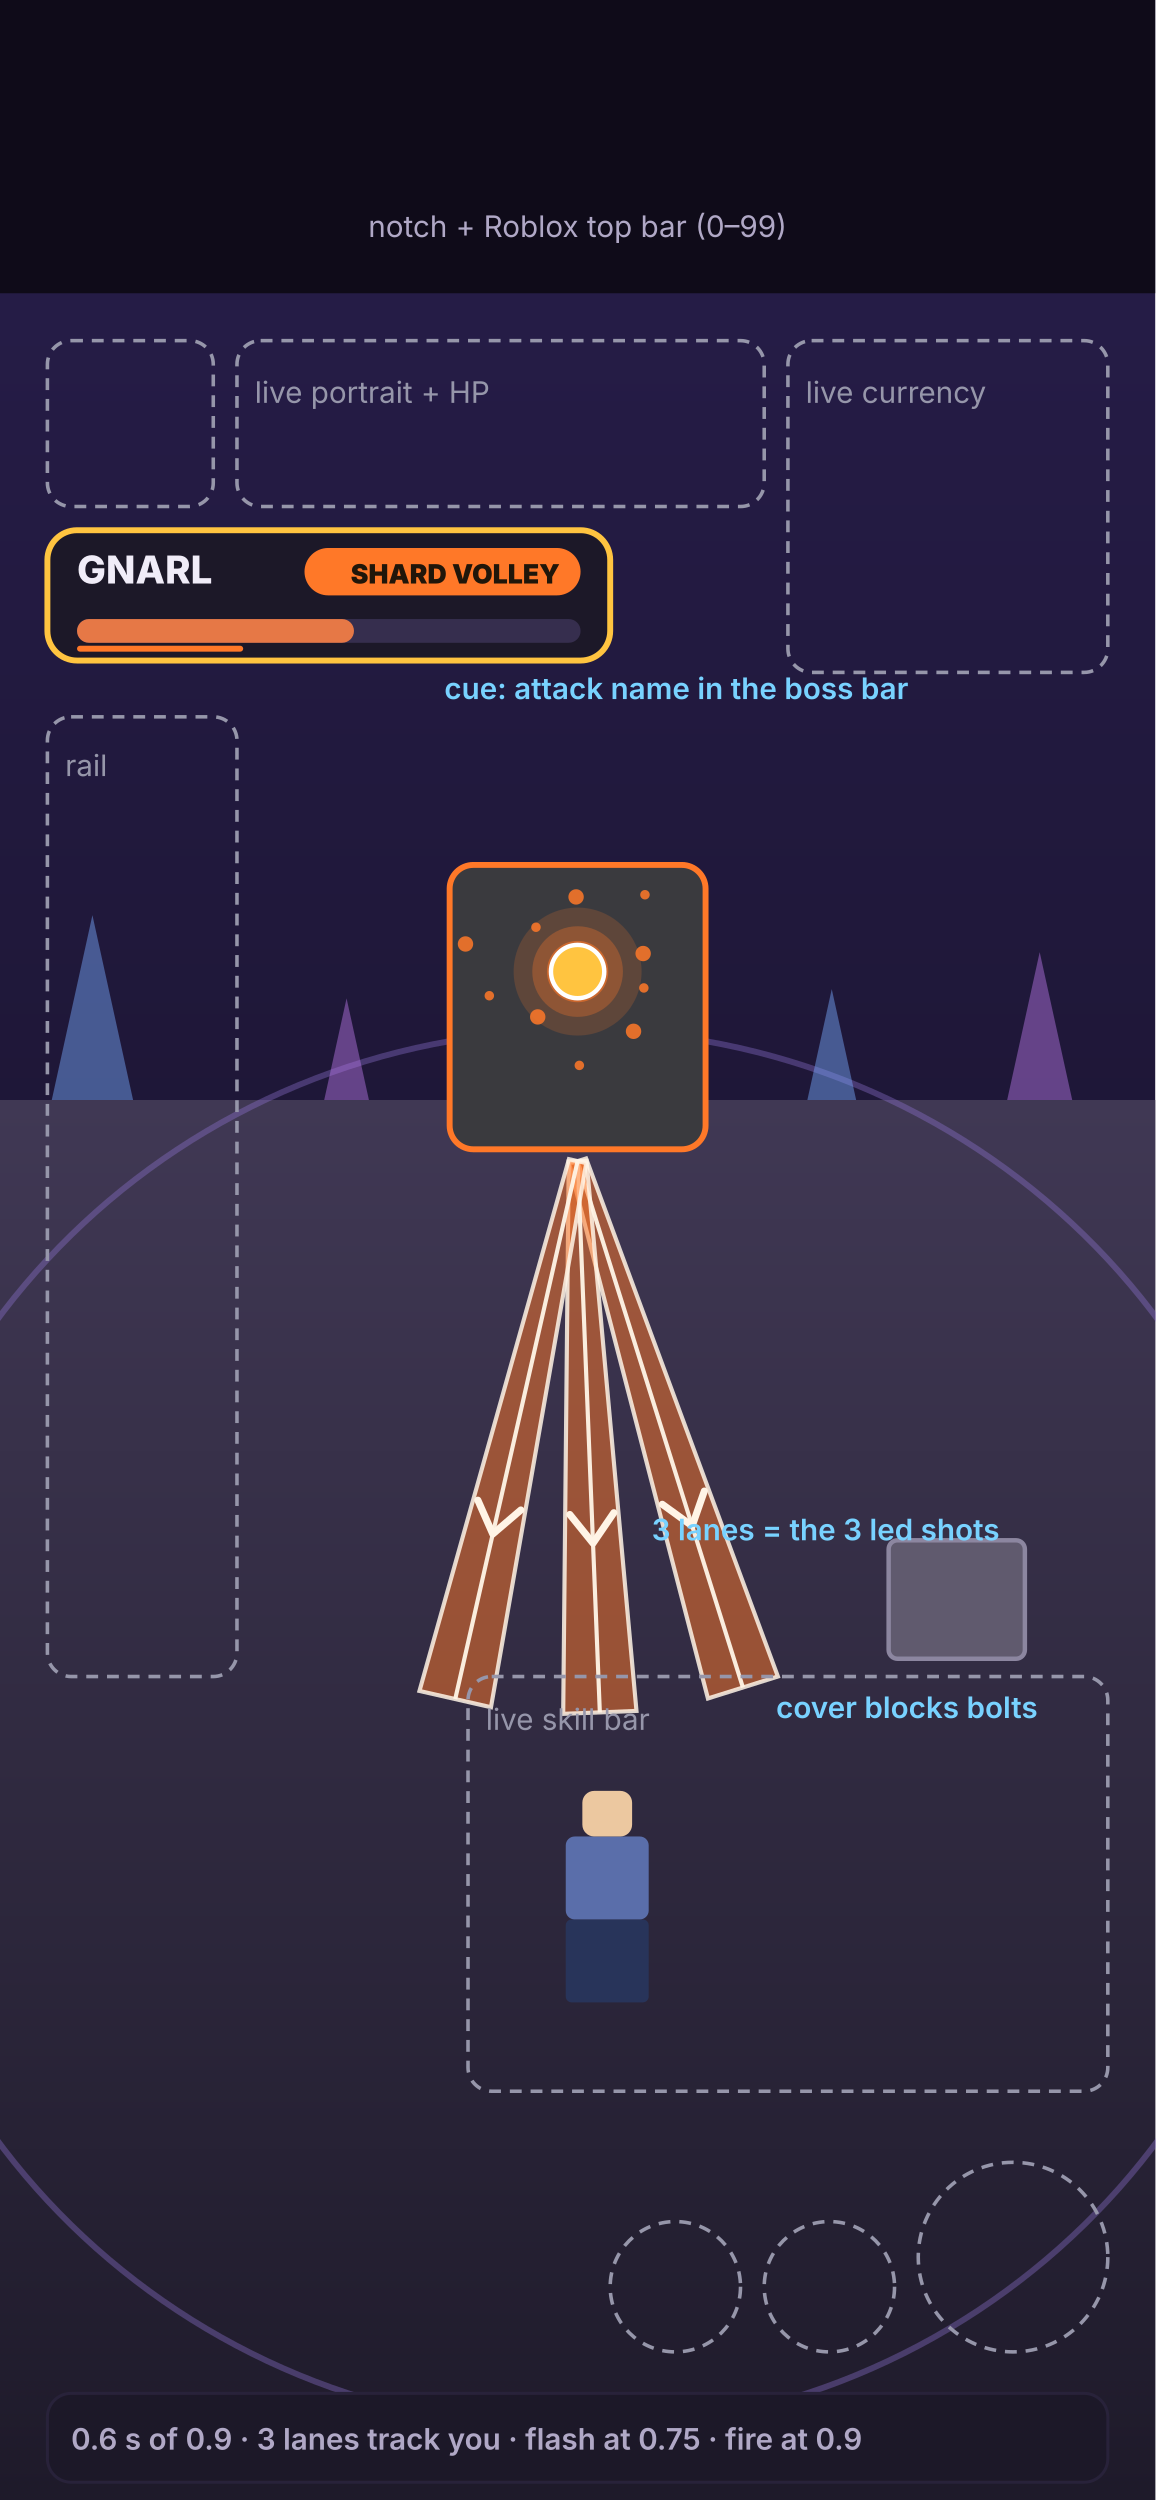
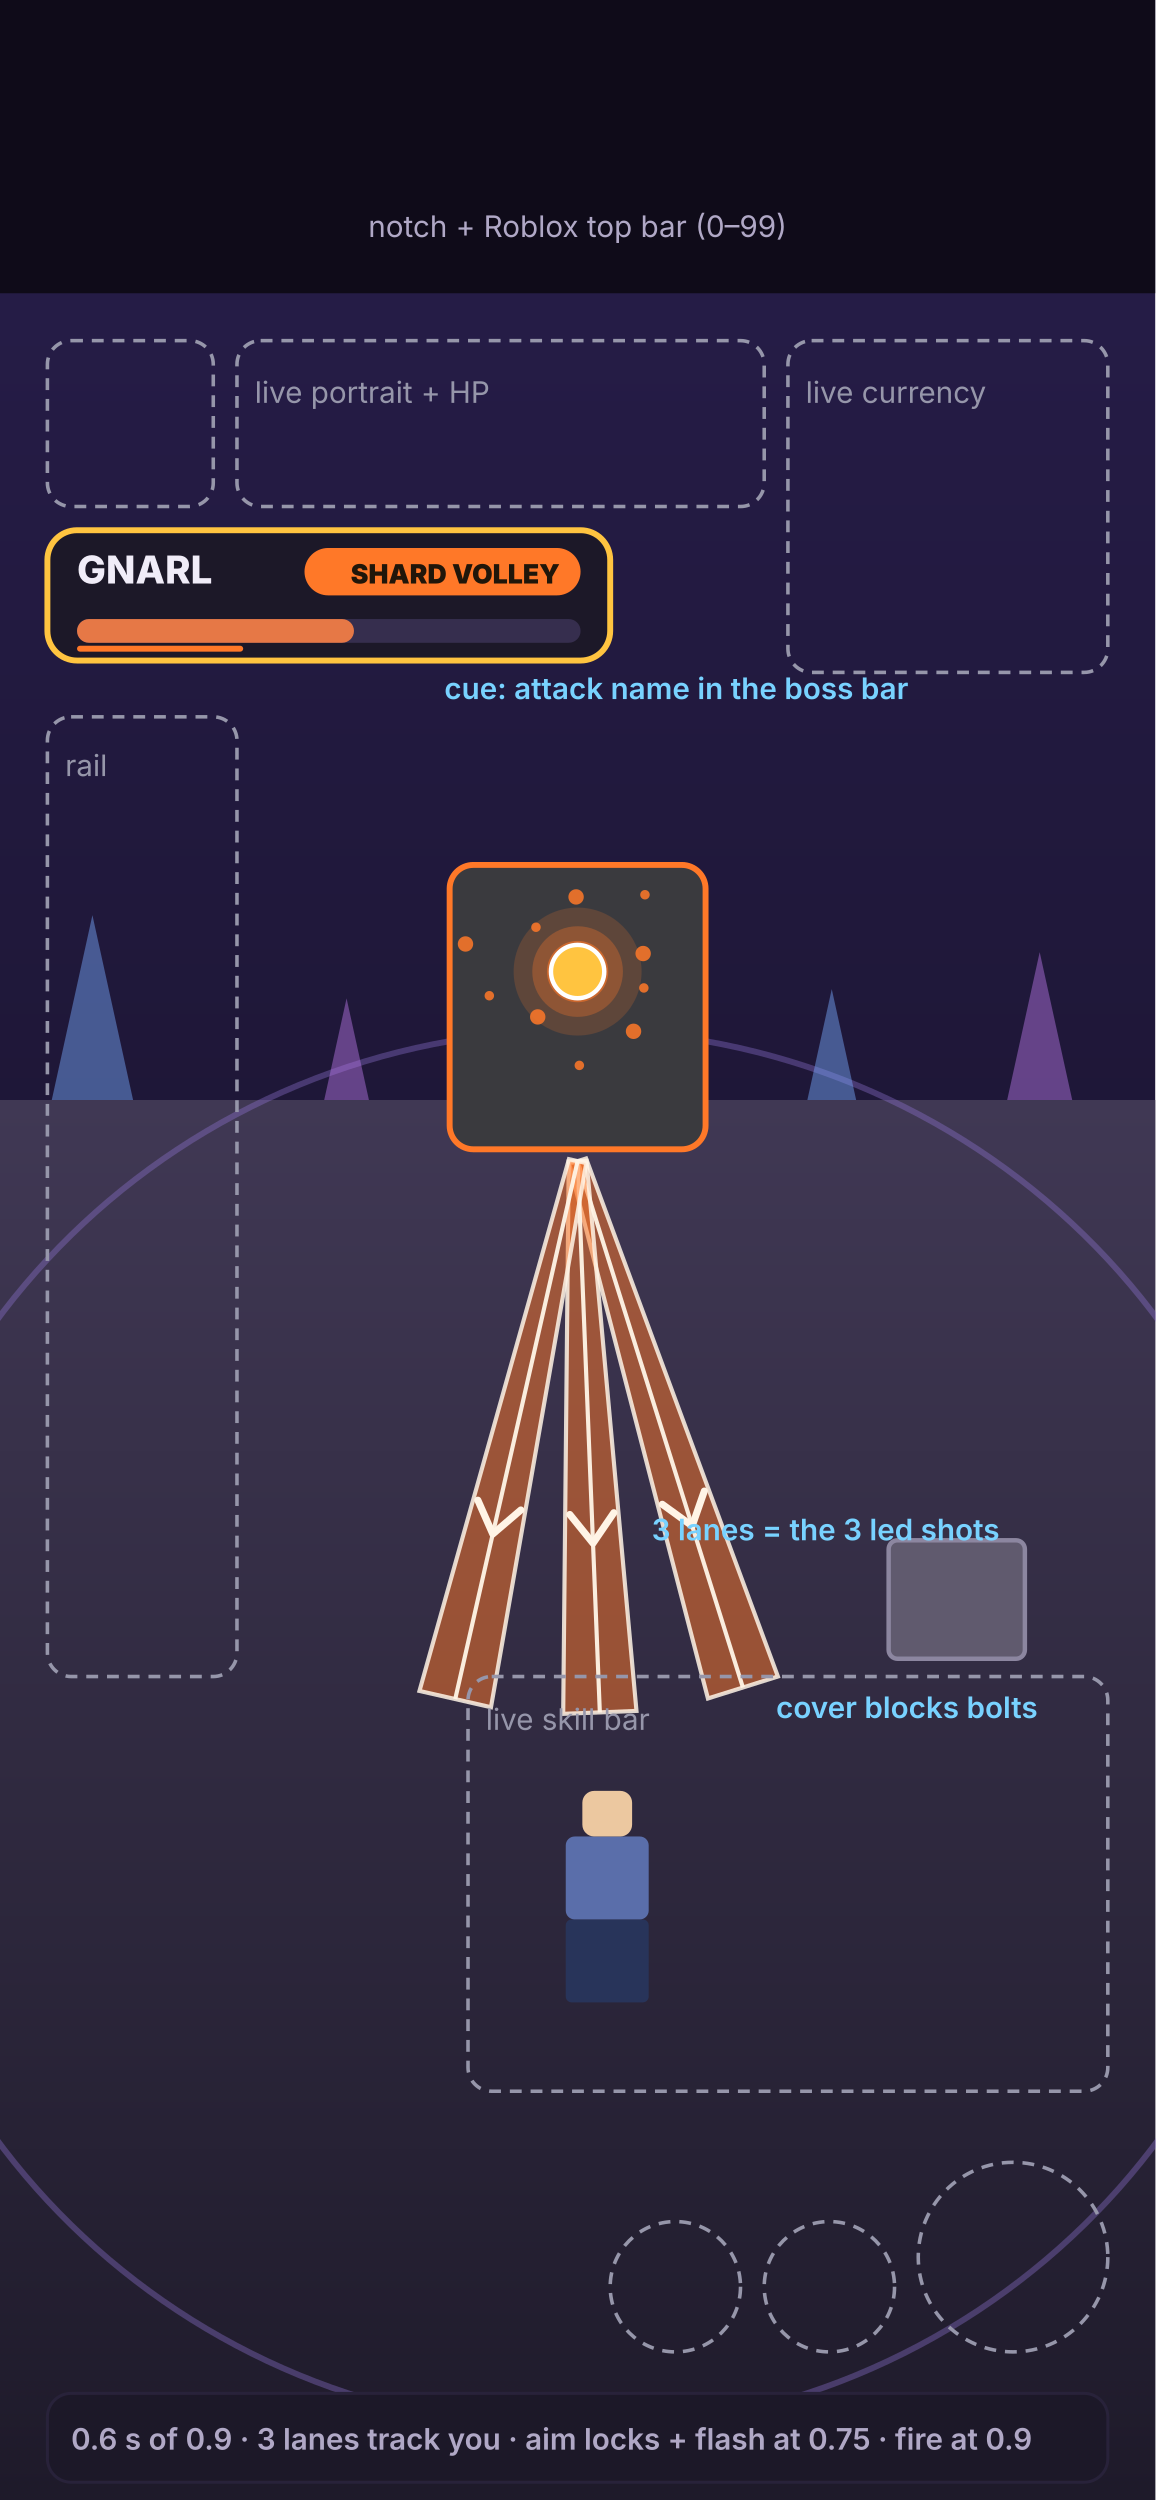
<svg xmlns="http://www.w3.org/2000/svg" width="390" height="844" viewBox="0 0 390 844">
  <defs>
    <linearGradient id="asky" x1="0" y1="0" x2="0" y2="1">
      <stop offset="0" stop-color="rgb(40,30,76)" />
      <stop offset="1" stop-color="rgb(18,14,30)" />
    </linearGradient>
    <linearGradient id="agnd" x1="0" y1="0" x2="0" y2="1">
      <stop offset="0" stop-color="rgb(64,56,84)" />
      <stop offset="1" stop-color="rgb(30,26,42)" />
    </linearGradient>
  </defs>
  <rect x="0" y="0" width="390" height="844" rx="0" fill="url(#asky)" />
  <polygon points="0,371.36 390,371.36 390,844 0,844" fill="url(#agnd)" />
  <ellipse cx="195.0" cy="584.048" rx="241.8" ry="236.32" fill="none" stroke="rgb(150,120,220)" stroke-opacity="0.35" stroke-width="2" />
  <polygon points="31.2,308.96 44.928,371.36 17.472,371.36" fill="rgb(120,170,255)" opacity="0.45" />
  <polygon points="351.0,321.44 361.982,371.36 340.018,371.36" fill="rgb(186,120,232)" opacity="0.45" />
  <polygon points="117.0,337.04 124.55,371.36 109.45,371.36" fill="rgb(186,120,232)" opacity="0.45" />
  <polygon points="280.8,333.92 289.037,371.36 272.563,371.36" fill="rgb(120,170,255)" opacity="0.45" />
  <rect x="0" y="0" width="390" height="99" rx="0" fill="rgb(10,8,16)" opacity="0.85" />
  <text x="195" y="80" font-family="'Builder Sans','BuilderSans','Inter','Segoe UI',Arial,sans-serif" font-size="10" font-weight="400" fill="rgb(176,168,198)" text-anchor="middle">notch + Roblox top bar (0–99)</text>
  <rect x="16" y="115" width="56" height="56" rx="8" fill="none" stroke="rgb(150,150,170)" stroke-width="1.2" stroke-dasharray="4 3" />
  <rect x="80" y="115" width="178" height="56" rx="8" fill="none" stroke="rgb(150,150,170)" stroke-width="1.2" stroke-dasharray="4 3" />
  <text x="86" y="136" font-family="'Builder Sans','BuilderSans','Inter','Segoe UI',Arial,sans-serif" font-size="10" font-weight="400" fill="rgb(150,150,170)" text-anchor="start">live portrait + HP</text>
  <rect x="266" y="115" width="108" height="112" rx="8" fill="none" stroke="rgb(150,150,170)" stroke-width="1.2" stroke-dasharray="4 3" />
  <text x="272" y="136" font-family="'Builder Sans','BuilderSans','Inter','Segoe UI',Arial,sans-serif" font-size="10" font-weight="400" fill="rgb(150,150,170)" text-anchor="start">live currency</text>
  <rect x="16" y="242" width="64" height="324" rx="8" fill="none" stroke="rgb(150,150,170)" stroke-width="1.2" stroke-dasharray="4 3" />
  <text x="22" y="262" font-family="'Builder Sans','BuilderSans','Inter','Segoe UI',Arial,sans-serif" font-size="10" font-weight="400" fill="rgb(150,150,170)" text-anchor="start">rail</text>
  <rect x="151.8" y="292" width="86.4" height="96" rx="8" fill="rgb(58,58,62)" stroke="rgb(255,120,40)" stroke-width="2" />
  <circle cx="195" cy="328" r="21.6" fill="rgb(255,120,40)" opacity="0.18" />
  <circle cx="195" cy="328" r="15.3" fill="rgb(255,120,40)" opacity="0.3" />
  <circle cx="195" cy="328" r="10.35" fill="rgb(255,120,40)" opacity="0.55" />
  <circle cx="195" cy="328" r="9" fill="rgb(255,196,64)" stroke="rgb(255,255,255)" stroke-width="1.5" />
  <circle cx="217.355" cy="333.532" r="1.6" fill="rgb(255,120,40)" opacity="0.85" />
  <circle cx="213.882" cy="348.171" r="2.6" fill="rgb(255,120,40)" opacity="0.85" />
  <circle cx="195.586" cy="359.677" r="1.6" fill="rgb(255,120,40)" opacity="0.85" />
  <circle cx="181.534" cy="343.309" r="2.6" fill="rgb(255,120,40)" opacity="0.85" />
  <circle cx="165.196" cy="336.156" r="1.6" fill="rgb(255,120,40)" opacity="0.85" />
  <circle cx="157.15" cy="318.686" r="2.6" fill="rgb(255,120,40)" opacity="0.85" />
  <circle cx="180.943" cy="313.034" r="1.6" fill="rgb(255,120,40)" opacity="0.85" />
  <circle cx="194.484" cy="302.803" r="2.6" fill="rgb(255,120,40)" opacity="0.85" />
  <circle cx="217.738" cy="302.063" r="1.6" fill="rgb(255,120,40)" opacity="0.85" />
  <circle cx="217.128" cy="321.913" r="2.6" fill="rgb(255,120,40)" opacity="0.85" />
  <polygon points="192.138,392.899 238.994,573.403 262.617,565.984 197.862,391.101" fill="rgb(255,120,40)" fill-opacity="0.5" stroke="rgb(255,244,230)" stroke-opacity="0.85" stroke-width="1.4" />
  <line x1="195" y1="392" x2="250.805" y2="569.693" stroke="rgb(255,244,230)" stroke-width="1.4" opacity="0.95" />
  <polyline points="223.585,507.851 233.68,515.163 237.782,503.393" fill="none" stroke="rgb(255,244,230)" stroke-width="2.4" stroke-linecap="round" stroke-linejoin="round" />
  <polygon points="192.002,392.121 190.134,578.598 214.874,577.6 197.998,391.879" fill="rgb(255,120,40)" fill-opacity="0.5" stroke="rgb(255,244,230)" stroke-opacity="0.85" stroke-width="1.4" />
  <line x1="195" y1="392" x2="202.504" y2="578.099" stroke="rgb(255,244,230)" stroke-width="1.4" opacity="0.95" />
  <polyline points="192.364,511.297 200.201,520.989 207.232,510.697" fill="none" stroke="rgb(255,244,230)" stroke-width="2.4" stroke-linecap="round" stroke-linejoin="round" />
  <polygon points="192.075,391.334 141.611,570.863 165.754,576.356 197.925,392.666" fill="rgb(255,120,40)" fill-opacity="0.5" stroke="rgb(255,244,230)" stroke-opacity="0.85" stroke-width="1.4" />
  <line x1="195" y1="392" x2="153.683" y2="573.61" stroke="rgb(255,244,230)" stroke-width="1.4" opacity="0.95" />
  <polyline points="161.326,506.476 166.362,517.877 175.835,509.777" fill="none" stroke="rgb(255,244,230)" stroke-width="2.4" stroke-linecap="round" stroke-linejoin="round" />
  <rect x="191.0" y="648.0" width="28.0" height="28.0" rx="2" fill="rgb(40,52,90)" />
  <rect x="191.0" y="620.0" width="28.0" height="28.0" rx="3" fill="rgb(90,110,170)" />
  <rect x="196.6" y="604.6" width="16.8" height="15.4" rx="4" fill="rgb(236,200,160)" />
  <rect x="300" y="520" width="46" height="40" rx="3" fill="rgb(96,90,110)" stroke="rgb(140,134,160)" stroke-width="1.5" />
  <rect x="16" y="179" width="190" height="44" rx="10" fill="rgb(28,24,40)" stroke="rgb(255,196,64)" stroke-width="2" />
  <text x="26" y="197" font-family="'Builder Sans','BuilderSans','Inter','Segoe UI',Arial,sans-serif" font-size="13" font-weight="800" fill="rgb(240,236,248)" text-anchor="start">GNARL</text>
  <rect x="102.8" y="185" width="93.2" height="16" rx="8" fill="rgb(255,120,40)" />
  <text x="189" y="197" font-family="'Builder Sans','BuilderSans','Inter','Segoe UI',Arial,sans-serif" font-size="9" font-weight="900" fill="rgb(32,22,10)" text-anchor="end">SHARD VOLLEY</text>
  <rect x="26" y="209" width="170" height="8" rx="4" fill="rgb(54,46,78)" />
  <rect x="26" y="209" width="93.5" height="8" rx="4" fill="rgb(230,120,70)" />
  <rect x="26" y="218" width="56.1" height="2" rx="1" fill="rgb(255,120,40)" />
  <rect x="158" y="566" width="216" height="140" rx="8" fill="none" stroke="rgb(150,150,170)" stroke-width="1.2" stroke-dasharray="4 3" />
  <text x="164" y="584" font-family="'Builder Sans','BuilderSans','Inter','Segoe UI',Arial,sans-serif" font-size="10" font-weight="400" fill="rgb(150,150,170)" text-anchor="start">live skill bar</text>
  <circle cx="342" cy="762" r="32" fill="none" stroke="rgb(150,150,170)" stroke-width="1.2" stroke-dasharray="4 3" />
  <circle cx="280" cy="772" r="22" fill="none" stroke="rgb(150,150,170)" stroke-width="1.2" stroke-dasharray="4 3" />
  <circle cx="228" cy="772" r="22" fill="none" stroke="rgb(150,150,170)" stroke-width="1.2" stroke-dasharray="4 3" />
  <rect x="16" y="808" width="358" height="30" rx="8" fill="rgb(28,24,40)" stroke="rgb(40,34,58)" stroke-width="1" />
-   <text x="24" y="827" font-family="'Builder Sans','BuilderSans','Inter','Segoe UI',Arial,sans-serif" font-size="10" font-weight="600" fill="rgb(176,168,198)" text-anchor="start">0.6 s of 0.9 · 3 lanes track you · flash at 0.75 · fire at 0.9</text>
+   <text x="24" y="827" font-family="'Builder Sans','BuilderSans','Inter','Segoe UI',Arial,sans-serif" font-size="10" font-weight="600" fill="rgb(176,168,198)" text-anchor="start">0.6 s of 0.9 · 3 lanes track you · aim locks + flash at 0.75 · fire at 0.9</text>
  <text x="150" y="236" font-family="'Builder Sans','BuilderSans','Inter','Segoe UI',Arial,sans-serif" font-size="10" font-weight="600" fill="rgb(120,210,255)" text-anchor="start">cue: attack name in the boss bar</text>
  <text x="220" y="520" font-family="'Builder Sans','BuilderSans','Inter','Segoe UI',Arial,sans-serif" font-size="10" font-weight="600" fill="rgb(120,210,255)" text-anchor="start">3 lanes = the 3 led shots</text>
  <text x="262" y="580" font-family="'Builder Sans','BuilderSans','Inter','Segoe UI',Arial,sans-serif" font-size="10" font-weight="600" fill="rgb(120,210,255)" text-anchor="start">cover blocks bolts</text>
</svg>
